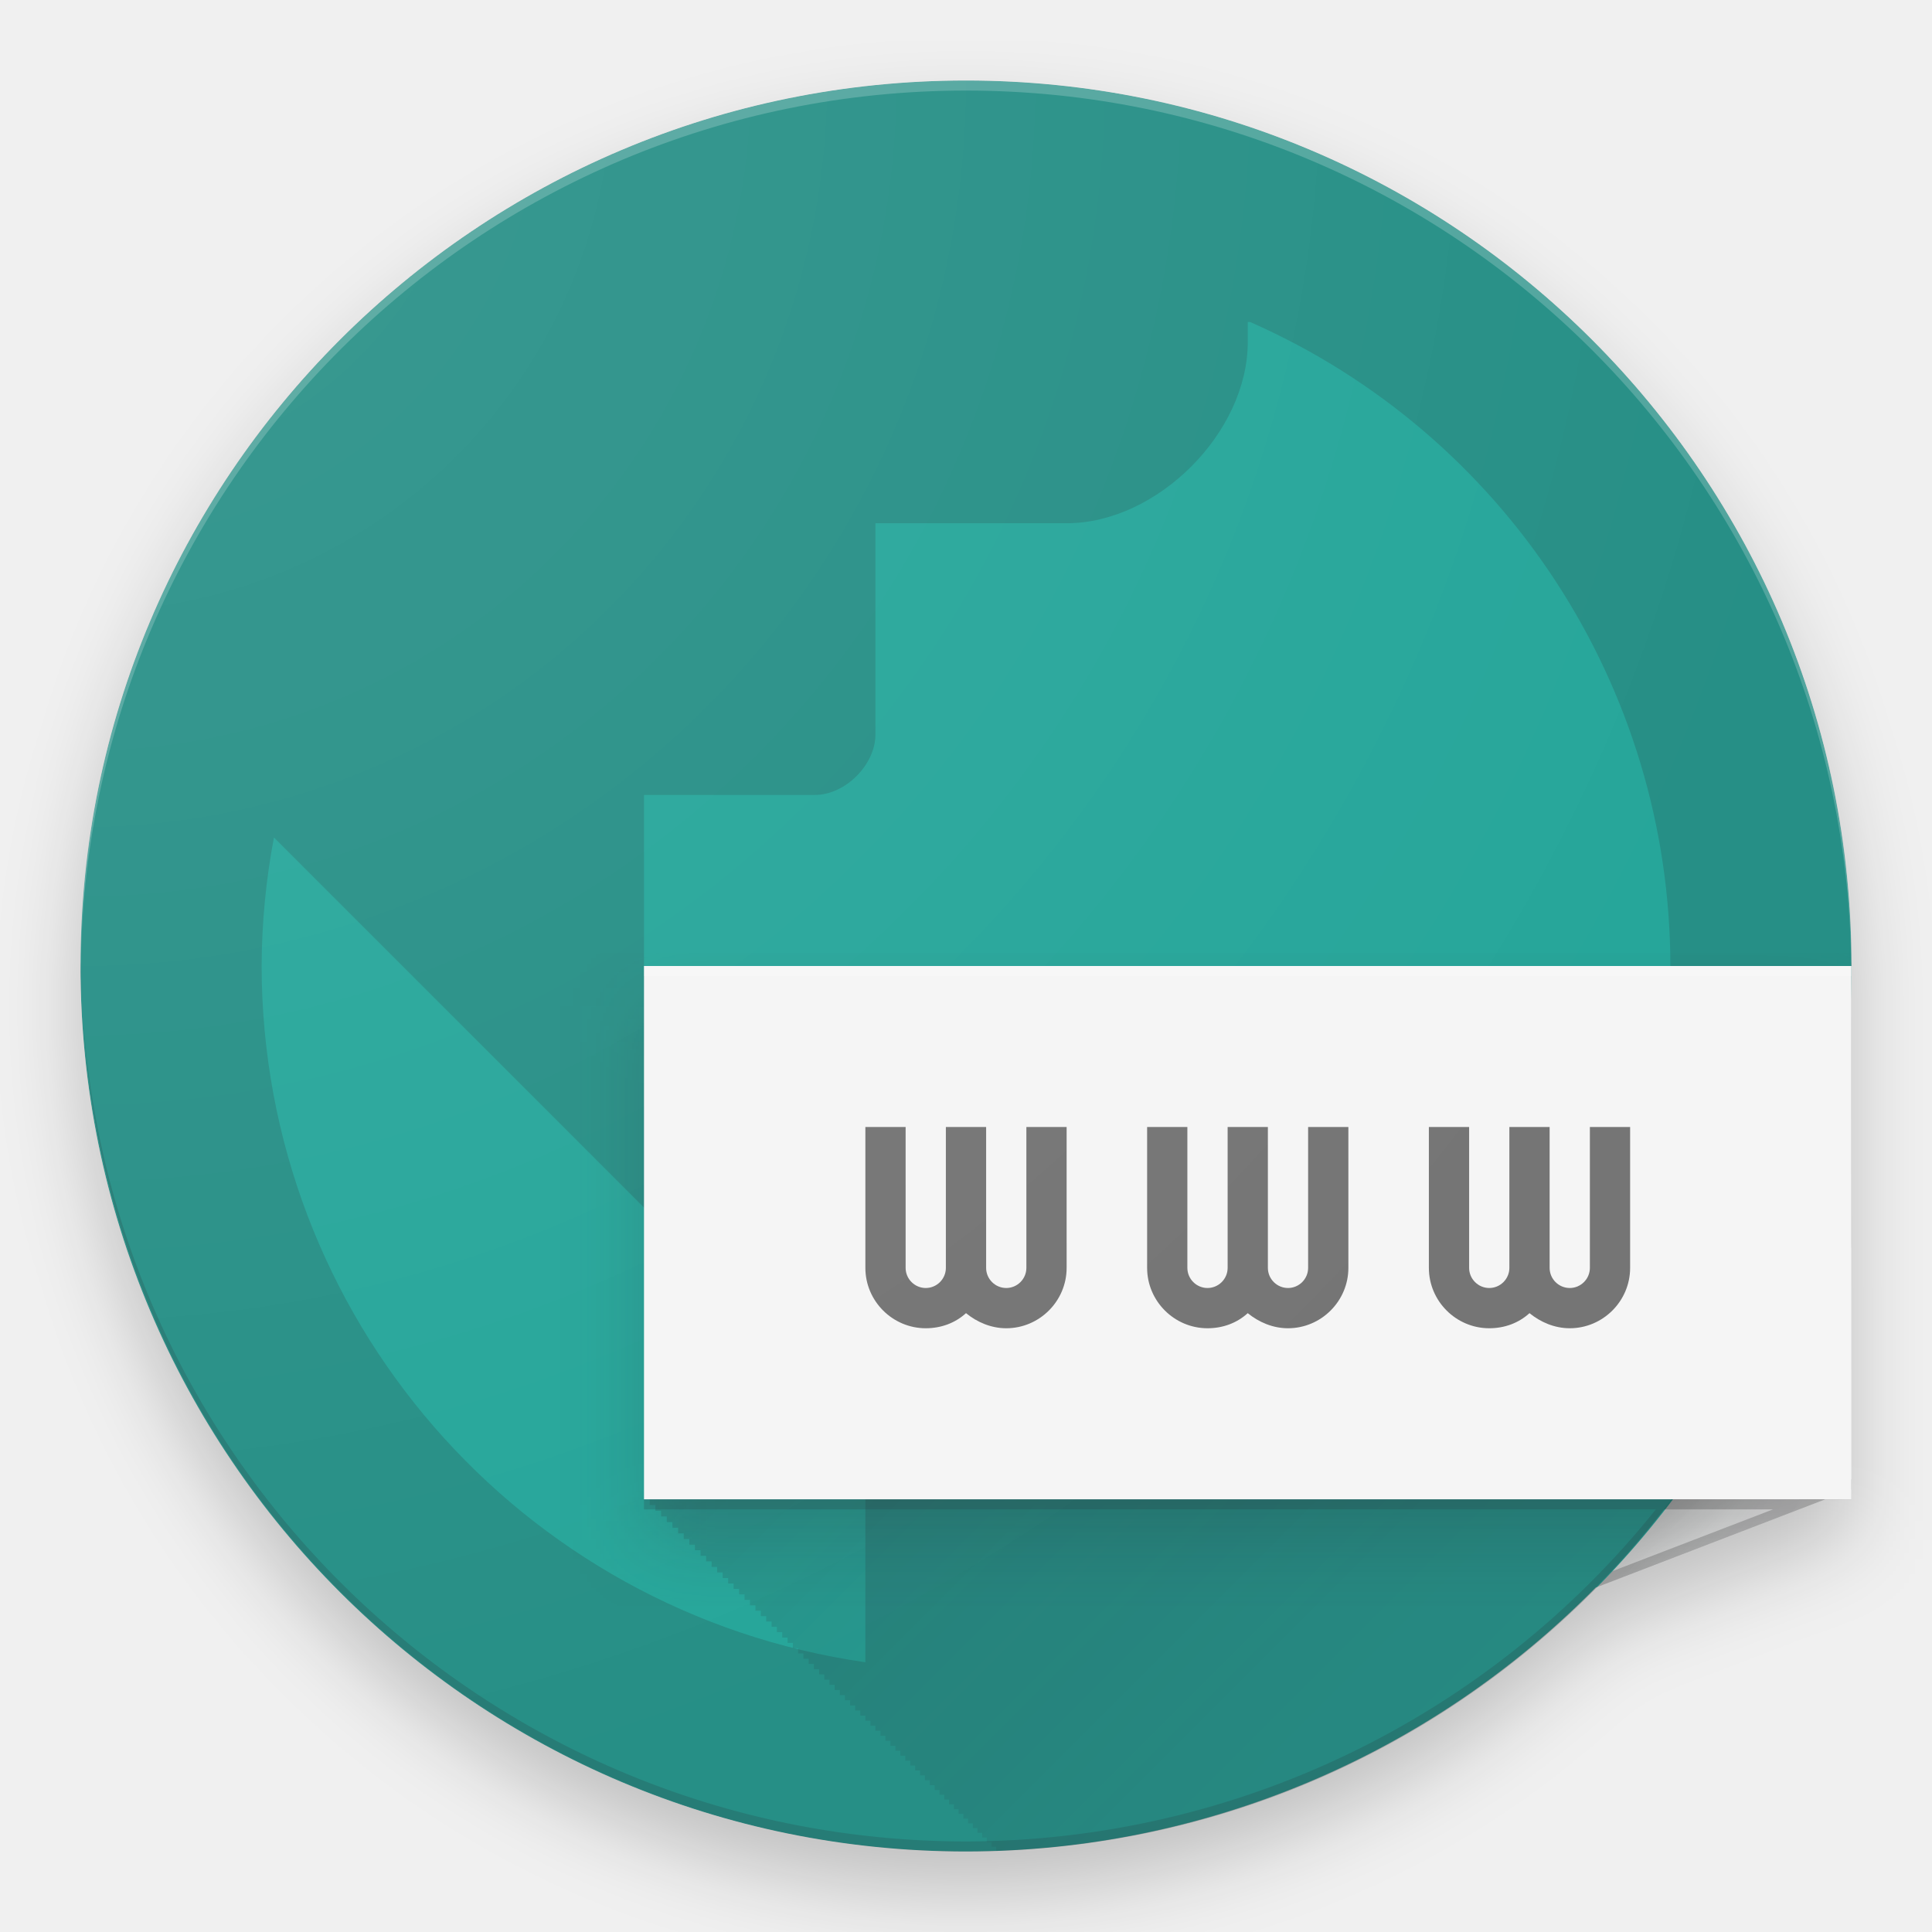
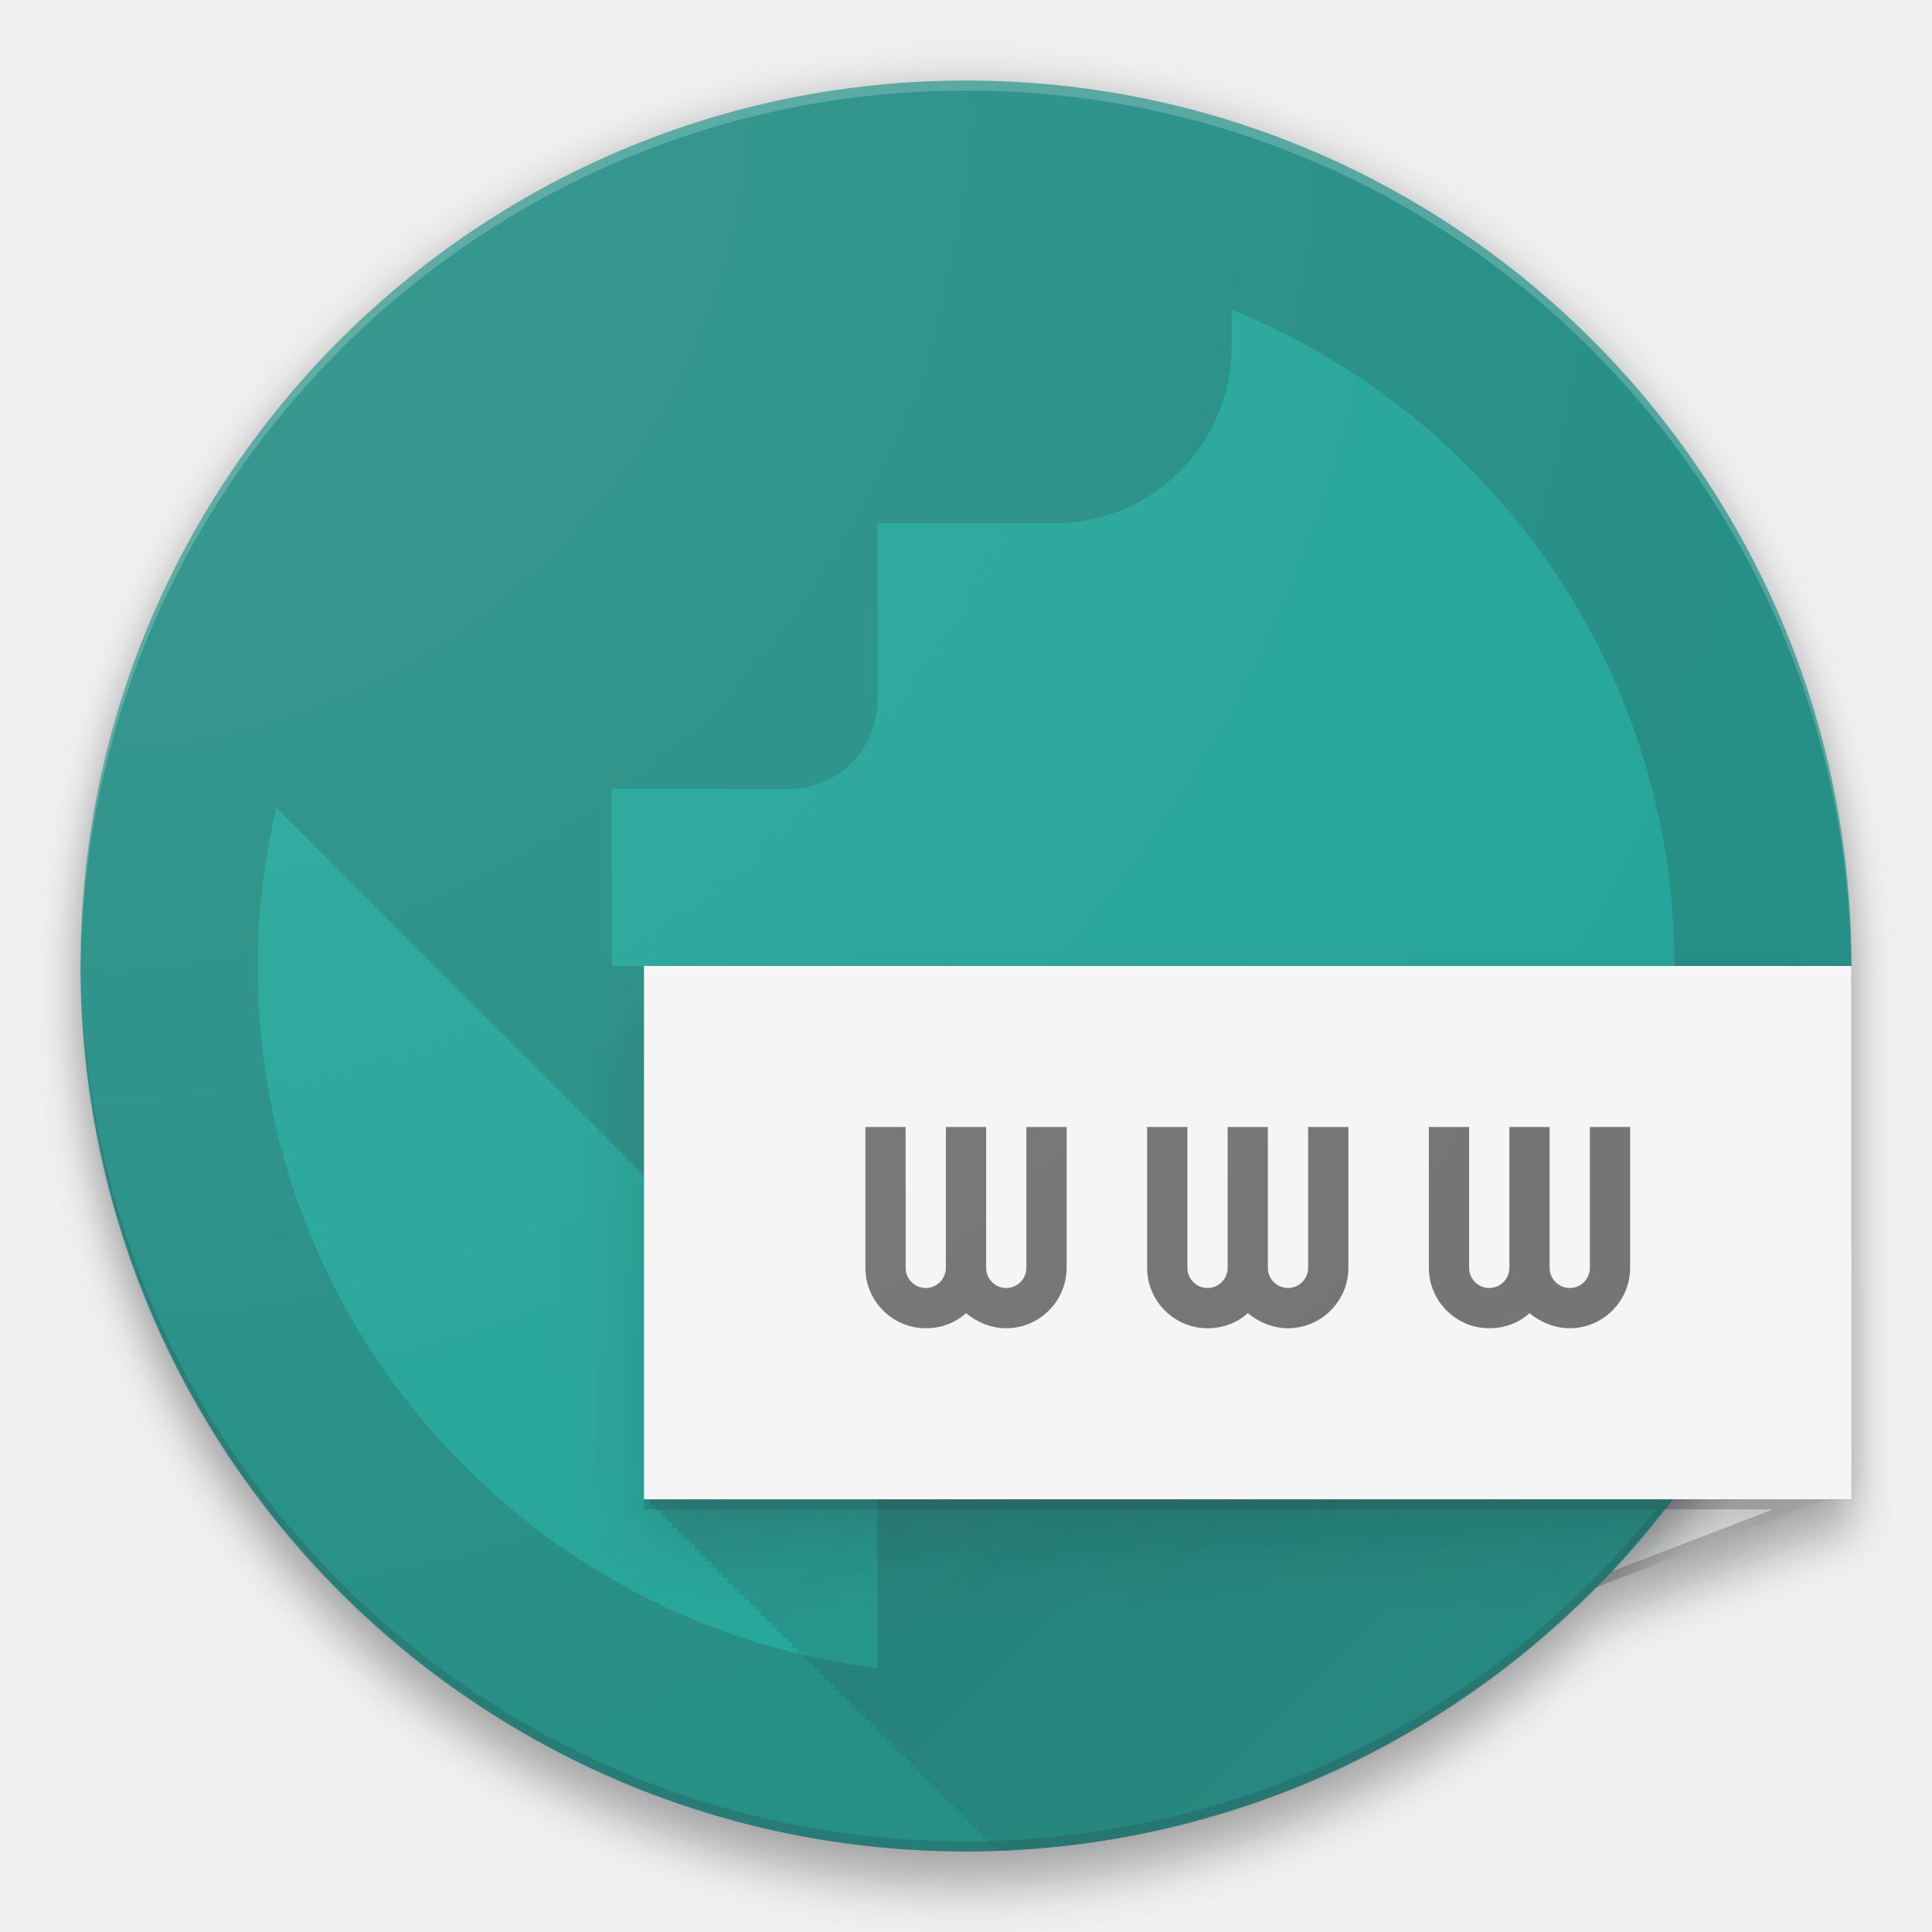
<svg xmlns="http://www.w3.org/2000/svg" xmlns:xlink="http://www.w3.org/1999/xlink" width="192" height="192" viewBox="0 0 192 192" id="svg2" version="1.1">
  <defs id="defs4">
    <linearGradient id="linearGradient6114">
      <stop style="stop-color:#263238;stop-opacity:1;" offset="0" id="stop6116" />
      <stop style="stop-color:#263238;stop-opacity:0;" offset="1" id="stop6118" />
    </linearGradient>
    <linearGradient id="linearGradient5238">
      <stop id="stop5240" offset="0" style="stop-color:#ffffff;stop-opacity:1;" />
      <stop id="stop5242" offset="1" style="stop-color:#ffffff;stop-opacity:0;" />
    </linearGradient>
    <linearGradient id="linearGradient5118">
      <stop id="stop5120" offset="0" style="stop-color:#f5f5f5;stop-opacity:1;" />
      <stop id="stop5122" offset="1" style="stop-color:#f5f5f5;stop-opacity:0;" />
    </linearGradient>
    <clipPath id="clipPath10430" clipPathUnits="userSpaceOnUse">
      <path id="path10432" d="m 1241.028,39.341 224.537,0 0,178.031 -224.537,0 0,-178.031 z" />
    </clipPath>
    <clipPath id="clipPath10438" clipPathUnits="userSpaceOnUse">
      <path id="path10440" d="m 1260.156,213.348 0,-170.227 191.334,0 0,170.227" />
    </clipPath>
    <filter id="filter5248" style="color-interpolation-filters:sRGB;">
      <feFlood id="feFlood5250" result="flood" flood-color="rgb(0,0,0)" flood-opacity="0.2" />
      <feComposite id="feComposite5252" result="composite1" operator="in" in2="SourceGraphic" in="flood" />
-       <feGaussianBlur id="feGaussianBlur5254" result="blur" stdDeviation="4" in="composite1" />
+       <feGaussianBlur id="feGaussianBlur5254" result="blur" stdDeviation="2" in="composite1" />
      <feOffset id="feOffset5256" result="offset" dy="4" dx="4.57967e-015" />
-       <feComposite id="feComposite5258" result="composite2" operator="over" in2="offset" in="SourceGraphic" />
+       <feComposite id="feComposite5258" result="fbSourceGraphic" operator="over" in2="offset" in="SourceGraphic" />
+       <feColorMatrix result="fbSourceGraphicAlpha" in="fbSourceGraphic" values="0 0 0 -1 0 0 0 0 -1 0 0 0 0 -1 0 0 0 0 1 0" id="feColorMatrix4320" />
+       <feFlood id="feFlood4322" flood-opacity="0.2" flood-color="rgb(0,0,0)" result="flood" in="fbSourceGraphic" />
+       <feComposite id="feComposite4324" in2="fbSourceGraphic" in="flood" operator="in" result="composite1" />
+       <feGaussianBlur id="feGaussianBlur4326" in="composite1" stdDeviation="2" result="blur" />
+       <feOffset id="feOffset4328" dx="0" dy="0" result="offset" />
+       <feComposite id="feComposite4330" in2="offset" in="fbSourceGraphic" operator="over" result="composite2" />
    </filter>
    <clipPath id="clipPath4285" clipPathUnits="userSpaceOnUse">
      <rect ry="4.625" y="74.024" x="10.988" height="88.771" width="88.193" id="rect4287" style="opacity:1;fill:#f5f5f5;fill-opacity:1;fill-rule:nonzero;stroke:none;stroke-width:2.949;stroke-linecap:butt;stroke-linejoin:miter;stroke-miterlimit:4;stroke-dasharray:none;stroke-dashoffset:0;stroke-opacity:1" />
    </clipPath>
    <defs id="defs4497">
      <rect id="SVGID_1_" x="20" y="20" width="372" height="200" />
    </defs>
    <clipPath id="SVGID_2_">
      <use height="100%" width="100%" y="0" x="0" style="overflow:visible" xlink:href="#SVGID_1_" overflow="visible" id="use4501" />
    </clipPath>
    <clipPath id="clipPath5043" clipPathUnits="userSpaceOnUse">
      <rect ry="4.625" y="82" x="140" height="190" width="190" id="rect5045" style="opacity:1;fill:#212121;fill-opacity:1;fill-rule:nonzero;stroke:none;stroke-width:2.949;stroke-linecap:butt;stroke-linejoin:miter;stroke-miterlimit:4;stroke-dasharray:none;stroke-dashoffset:0;stroke-opacity:1" />
    </clipPath>
    <filter x="-0.2" width="1.3" height="1.3" id="filter5131" style="color-interpolation-filters:sRGB;">
      <feFlood id="feFlood5133" result="flood" flood-color="rgb(38,50,56)" flood-opacity="0.2" />
      <feComposite id="feComposite5135" result="composite1" operator="in" in2="SourceGraphic" in="flood" />
      <feGaussianBlur id="feGaussianBlur5137" result="blur" stdDeviation="4" in="composite1" />
      <feOffset id="feOffset5139" result="offset" dy="4" dx="0" />
      <feComposite id="feComposite5141" result="composite2" operator="over" in2="offset" in="SourceGraphic" />
    </filter>
    <clipPath id="clipPath5148" clipPathUnits="userSpaceOnUse">
      <path style="display:inline;opacity:0.1;fill:url(#radialGradient5152);fill-opacity:1;fill-rule:evenodd;stroke:none;stroke-width:1px;stroke-linecap:butt;stroke-linejoin:miter;stroke-opacity:1" d="M 96,8 A 88,88 0 0 0 8,96 88,88 0 0 0 96,184 88,88 0 0 0 158.562,157.783 L 181.4,149 184,149 l 0,-1 0,-24 0,-28 A 88,88 0 0 0 96,8 Z" id="path5150" />
    </clipPath>
    <radialGradient r="88" fy="8" fx="8" cy="8" cx="8" gradientTransform="matrix(0,2,-2,0,24,-8)" gradientUnits="userSpaceOnUse" id="radialGradient5152" xlink:href="#linearGradient5118" />
    <clipPath id="clipPath5159" clipPathUnits="userSpaceOnUse">
      <path style="display:inline;opacity:0.1;fill:url(#radialGradient5163);fill-opacity:1;fill-rule:evenodd;stroke:none;stroke-width:1px;stroke-linecap:butt;stroke-linejoin:miter;stroke-opacity:1" d="M 96,8 A 88,88 0 0 0 8,96 88,88 0 0 0 96,184 88,88 0 0 0 158.562,157.783 L 181.4,149 184,149 l 0,-1 0,-24 0,-28 A 88,88 0 0 0 96,8 Z" id="path5161" />
    </clipPath>
    <radialGradient r="88" fy="8" fx="8" cy="8" cx="8" gradientTransform="matrix(0,2,-2,0,24,-8)" gradientUnits="userSpaceOnUse" id="radialGradient5163" xlink:href="#linearGradient5118" />
    <radialGradient gradientTransform="matrix(0,2,-2,0,24,-8)" gradientUnits="userSpaceOnUse" r="88" fy="8" fx="8" cy="8" cx="8" id="radialGradient5244" xlink:href="#linearGradient5238" />
    <clipPath id="clipPath5293" clipPathUnits="userSpaceOnUse">
      <path id="path5295" d="M 96,8 A 88,88 0 0 0 8,96 88,88 0 0 0 96,184 88,88 0 0 0 166.113,149 L 184,149 184,96 A 88,88 0 0 0 96,8 Z" clip-path="none" style="display:inline;opacity:1;fill:#2196f3;fill-opacity:1;fill-rule:nonzero;stroke:none;stroke-width:2.949;stroke-linecap:butt;stroke-linejoin:miter;stroke-miterlimit:4;stroke-dasharray:none;stroke-dashoffset:0;stroke-opacity:1" />
    </clipPath>
    <filter height="1.36" y="-0.18" width="1.159" x="-0.08" id="filter5317" style="color-interpolation-filters:sRGB">
      <feGaussianBlur id="feGaussianBlur5319" stdDeviation="3.979" />
    </filter>
    <clipPath id="clipPath5326" clipPathUnits="userSpaceOnUse">
      <path style="display:inline;opacity:0.1;fill:url(#radialGradient5330);fill-opacity:1;fill-rule:evenodd;stroke:none;stroke-width:1px;stroke-linecap:butt;stroke-linejoin:miter;stroke-opacity:1" d="m 96,8 c -2.082,0 -4.147,0.076 -6.193,0.219 a 88,88 0 0 0 -0.045,0.004 C 71.52,9.5 54.812,16.337 41.32,27.051 a 88,88 0 0 0 -0.049,0.039 c -0.637,0.506 -1.265,1.023 -1.887,1.547 a 88,88 0 0 0 -0.15,0.125 c -1.533,1.295 -3.02,2.641 -4.461,4.037 a 88,88 0 0 0 -0.172,0.168 c -0.552,0.538 -1.097,1.083 -1.635,1.635 a 88,88 0 0 0 -0.168,0.172 c -1.396,1.44 -2.742,2.928 -4.037,4.461 a 88,88 0 0 0 -0.125,0.15 c -0.523,0.622 -1.041,1.25 -1.547,1.887 a 88,88 0 0 0 -0.039,0.049 C 16.337,54.812 9.5,71.52 8.223,89.762 a 88,88 0 0 0 -0.004,0.045 C 8.076,91.853 8,93.918 8,96 c 0,2.082 0.076,4.147 0.219,6.193 a 88,88 0 0 0 0.004,0.045 c 1.278,18.242 8.114,34.949 18.828,48.441 a 88,88 0 0 0 0.039,0.049 c 1.797,2.259 3.702,4.427 5.709,6.498 a 88,88 0 0 0 0.168,0.172 c 1.993,2.046 4.085,3.995 6.268,5.84 a 88,88 0 0 0 0.15,0.125 c 15.128,12.727 34.6,20.451 55.875,20.627 A 88,88 0 0 0 96,184 c 2.093,0 4.168,-0.077 6.225,-0.221 a 88,88 0 0 0 0.014,-0.002 c 18.242,-1.278 34.949,-8.114 48.441,-18.828 a 88,88 0 0 0 0.049,-0.039 c 2.259,-1.797 4.427,-3.702 6.498,-5.709 a 88,88 0 0 0 0.172,-0.168 c 0.443,-0.431 0.881,-0.868 1.314,-1.309 L 178.801,150 l 2.6,-1 2.6,0 0,-1 0,-24 0,-27 0,-1 c 0,-2.093 -0.077,-4.168 -0.221,-6.225 a 88,88 0 0 0 -0.002,-0.014 c -1.278,-18.242 -8.114,-34.949 -18.828,-48.441 a 88,88 0 0 0 -0.039,-0.049 c -0.506,-0.637 -1.023,-1.265 -1.547,-1.887 a 88,88 0 0 0 -0.125,-0.15 c -1.295,-1.533 -2.641,-3.02 -4.037,-4.461 a 88,88 0 0 0 -0.168,-0.172 c -0.538,-0.552 -1.083,-1.097 -1.635,-1.635 a 88,88 0 0 0 -0.172,-0.168 c -1.44,-1.396 -2.928,-2.742 -4.461,-4.037 a 88,88 0 0 0 -0.15,-0.125 c -0.622,-0.523 -1.25,-1.041 -1.887,-1.547 a 88,88 0 0 0 -0.049,-0.039 C 137.188,16.337 120.48,9.5 102.238,8.223 c -0.005,-3.202e-4 -0.009,-0.002 -0.014,-0.002 a 88,88 0 0 0 -0.031,-0.002 C 100.147,8.076 98.082,8 96,8 Z" id="path5328" />
    </clipPath>
    <radialGradient r="88" fy="8" fx="8" cy="8" cx="8" gradientTransform="matrix(0,2,-2,0,24,-8)" gradientUnits="userSpaceOnUse" id="radialGradient5330" xlink:href="#linearGradient5238" />
    <linearGradient xlink:href="#linearGradient6114" id="linearGradient6120" x1="96" y1="96" x2="184" y2="184" gradientUnits="userSpaceOnUse" />
  </defs>
  <g id="layer2">
    <symbol transform="translate(-106.8193,-3.759034)" id="material_x5F_product_x5F_icon_x5F_grid" viewBox="0 -192 192 192">
      <g id="g4298">
        <g id="g4300">
          <g id="g4302">
            <line style="fill:none;stroke:#000000;stroke-width:0.25;stroke-miterlimit:10" stroke-miterlimit="10" x1="4" y1="-192" x2="4" y2="0" id="line4304" />
            <line style="fill:none;stroke:#000000;stroke-width:0.25;stroke-miterlimit:10" stroke-miterlimit="10" x1="8" y1="-192" x2="8" y2="0" id="line4306" />
            <line style="fill:none;stroke:#000000;stroke-width:0.25;stroke-miterlimit:10" stroke-miterlimit="10" x1="12" y1="-192" x2="12" y2="0" id="line4308" />
            <line style="fill:none;stroke:#000000;stroke-width:0.25;stroke-miterlimit:10" stroke-miterlimit="10" x1="16" y1="-192" x2="16" y2="0" id="line4310" />
            <line style="fill:none;stroke:#000000;stroke-width:0.25;stroke-miterlimit:10" stroke-miterlimit="10" x1="20" y1="-192" x2="20" y2="0" id="line4312" />
            <line style="fill:none;stroke:#000000;stroke-width:0.25;stroke-miterlimit:10" stroke-miterlimit="10" x1="24" y1="-192" x2="24" y2="0" id="line4314" />
            <line style="fill:none;stroke:#000000;stroke-width:0.25;stroke-miterlimit:10" stroke-miterlimit="10" x1="28" y1="-192" x2="28" y2="0" id="line4316" />
            <line style="fill:none;stroke:#000000;stroke-width:0.25;stroke-miterlimit:10" stroke-miterlimit="10" x1="32" y1="-192" x2="32" y2="0" id="line4318" />
            <line style="fill:none;stroke:#000000;stroke-width:0.25;stroke-miterlimit:10" stroke-miterlimit="10" x1="36" y1="-192" x2="36" y2="0" id="line4320" />
            <line style="fill:none;stroke:#000000;stroke-width:0.25;stroke-miterlimit:10" stroke-miterlimit="10" x1="40" y1="-192" x2="40" y2="0" id="line4322" />
            <line style="fill:none;stroke:#000000;stroke-width:0.25;stroke-miterlimit:10" stroke-miterlimit="10" x1="44" y1="-192" x2="44" y2="0" id="line4324" />
            <line style="fill:none;stroke:#000000;stroke-width:0.25;stroke-miterlimit:10" stroke-miterlimit="10" x1="48" y1="-192" x2="48" y2="0" id="line4326" />
            <line style="fill:none;stroke:#000000;stroke-width:0.25;stroke-miterlimit:10" stroke-miterlimit="10" x1="52" y1="-192" x2="52" y2="0" id="line4328" />
            <line style="fill:none;stroke:#000000;stroke-width:0.25;stroke-miterlimit:10" stroke-miterlimit="10" x1="56" y1="-192" x2="56" y2="0" id="line4330" />
            <line style="fill:none;stroke:#000000;stroke-width:0.25;stroke-miterlimit:10" stroke-miterlimit="10" x1="60" y1="-192" x2="60" y2="0" id="line4332" />
            <line style="fill:none;stroke:#000000;stroke-width:0.25;stroke-miterlimit:10" stroke-miterlimit="10" x1="64" y1="-192" x2="64" y2="0" id="line4334" />
            <line style="fill:none;stroke:#000000;stroke-width:0.25;stroke-miterlimit:10" stroke-miterlimit="10" x1="68" y1="-192" x2="68" y2="0" id="line4336" />
            <line style="fill:none;stroke:#000000;stroke-width:0.25;stroke-miterlimit:10" stroke-miterlimit="10" x1="72" y1="-192" x2="72" y2="0" id="line4338" />
            <line style="fill:none;stroke:#000000;stroke-width:0.25;stroke-miterlimit:10" stroke-miterlimit="10" x1="76" y1="-192" x2="76" y2="0" id="line4340" />
            <line style="fill:none;stroke:#000000;stroke-width:0.25;stroke-miterlimit:10" stroke-miterlimit="10" x1="80" y1="-192" x2="80" y2="0" id="line4342" />
            <line style="fill:none;stroke:#000000;stroke-width:0.25;stroke-miterlimit:10" stroke-miterlimit="10" x1="84" y1="-192" x2="84" y2="0" id="line4344" />
            <line style="fill:none;stroke:#000000;stroke-width:0.25;stroke-miterlimit:10" stroke-miterlimit="10" x1="88" y1="-192" x2="88" y2="0" id="line4346" />
            <line style="fill:none;stroke:#000000;stroke-width:0.25;stroke-miterlimit:10" stroke-miterlimit="10" x1="92" y1="-192" x2="92" y2="0" id="line4348" />
            <line style="fill:none;stroke:#000000;stroke-width:0.25;stroke-miterlimit:10" stroke-miterlimit="10" x1="96" y1="-192" x2="96" y2="0" id="line4350" />
            <line style="fill:none;stroke:#000000;stroke-width:0.25;stroke-miterlimit:10" stroke-miterlimit="10" x1="100" y1="-192" x2="100" y2="0" id="line4352" />
            <line style="fill:none;stroke:#000000;stroke-width:0.25;stroke-miterlimit:10" stroke-miterlimit="10" x1="104" y1="-192" x2="104" y2="0" id="line4354" />
            <line style="fill:none;stroke:#000000;stroke-width:0.25;stroke-miterlimit:10" stroke-miterlimit="10" x1="108" y1="-192" x2="108" y2="0" id="line4356" />
            <line style="fill:none;stroke:#000000;stroke-width:0.25;stroke-miterlimit:10" stroke-miterlimit="10" x1="112" y1="-192" x2="112" y2="0" id="line4358" />
            <line style="fill:none;stroke:#000000;stroke-width:0.25;stroke-miterlimit:10" stroke-miterlimit="10" x1="116" y1="-192" x2="116" y2="0" id="line4360" />
            <line style="fill:none;stroke:#000000;stroke-width:0.25;stroke-miterlimit:10" stroke-miterlimit="10" x1="120" y1="-192" x2="120" y2="0" id="line4362" />
            <line style="fill:none;stroke:#000000;stroke-width:0.25;stroke-miterlimit:10" stroke-miterlimit="10" x1="124" y1="-192" x2="124" y2="0" id="line4364" />
            <line style="fill:none;stroke:#000000;stroke-width:0.25;stroke-miterlimit:10" stroke-miterlimit="10" x1="128" y1="-192" x2="128" y2="0" id="line4366" />
            <line style="fill:none;stroke:#000000;stroke-width:0.25;stroke-miterlimit:10" stroke-miterlimit="10" x1="132" y1="-192" x2="132" y2="0" id="line4368" />
            <line style="fill:none;stroke:#000000;stroke-width:0.25;stroke-miterlimit:10" stroke-miterlimit="10" x1="136" y1="-192" x2="136" y2="0" id="line4370" />
            <line style="fill:none;stroke:#000000;stroke-width:0.25;stroke-miterlimit:10" stroke-miterlimit="10" x1="140" y1="-192" x2="140" y2="0" id="line4372" />
            <line style="fill:none;stroke:#000000;stroke-width:0.25;stroke-miterlimit:10" stroke-miterlimit="10" x1="144" y1="-192" x2="144" y2="0" id="line4374" />
            <line style="fill:none;stroke:#000000;stroke-width:0.25;stroke-miterlimit:10" stroke-miterlimit="10" x1="148" y1="-192" x2="148" y2="0" id="line4376" />
            <line style="fill:none;stroke:#000000;stroke-width:0.25;stroke-miterlimit:10" stroke-miterlimit="10" x1="152" y1="-192" x2="152" y2="0" id="line4378" />
            <line style="fill:none;stroke:#000000;stroke-width:0.25;stroke-miterlimit:10" stroke-miterlimit="10" x1="156" y1="-192" x2="156" y2="0" id="line4380" />
            <line style="fill:none;stroke:#000000;stroke-width:0.25;stroke-miterlimit:10" stroke-miterlimit="10" x1="160" y1="-192" x2="160" y2="0" id="line4382" />
            <line style="fill:none;stroke:#000000;stroke-width:0.25;stroke-miterlimit:10" stroke-miterlimit="10" x1="164" y1="-192" x2="164" y2="0" id="line4384" />
            <line style="fill:none;stroke:#000000;stroke-width:0.25;stroke-miterlimit:10" stroke-miterlimit="10" x1="168" y1="-192" x2="168" y2="0" id="line4386" />
            <line style="fill:none;stroke:#000000;stroke-width:0.25;stroke-miterlimit:10" stroke-miterlimit="10" x1="172" y1="-192" x2="172" y2="0" id="line4388" />
            <line style="fill:none;stroke:#000000;stroke-width:0.25;stroke-miterlimit:10" stroke-miterlimit="10" x1="176" y1="-192" x2="176" y2="0" id="line4390" />
            <line style="fill:none;stroke:#000000;stroke-width:0.25;stroke-miterlimit:10" stroke-miterlimit="10" x1="180" y1="-192" x2="180" y2="0" id="line4392" />
            <line style="fill:none;stroke:#000000;stroke-width:0.25;stroke-miterlimit:10" stroke-miterlimit="10" x1="184" y1="-192" x2="184" y2="0" id="line4394" />
            <line style="fill:none;stroke:#000000;stroke-width:0.25;stroke-miterlimit:10" stroke-miterlimit="10" x1="188" y1="-192" x2="188" y2="0" id="line4396" />
          </g>
          <g id="g4398">
            <line style="fill:none;stroke:#000000;stroke-width:0.25;stroke-miterlimit:10" stroke-miterlimit="10" x1="0" y1="-4" x2="192" y2="-4" id="line4400" />
            <line style="fill:none;stroke:#000000;stroke-width:0.25;stroke-miterlimit:10" stroke-miterlimit="10" x1="0" y1="-8" x2="192" y2="-8" id="line4402" />
            <line style="fill:none;stroke:#000000;stroke-width:0.25;stroke-miterlimit:10" stroke-miterlimit="10" x1="0" y1="-12" x2="192" y2="-12" id="line4404" />
            <line style="fill:none;stroke:#000000;stroke-width:0.25;stroke-miterlimit:10" stroke-miterlimit="10" x1="0" y1="-16" x2="192" y2="-16" id="line4406" />
            <line style="fill:none;stroke:#000000;stroke-width:0.25;stroke-miterlimit:10" stroke-miterlimit="10" x1="0" y1="-20" x2="192" y2="-20" id="line4408" />
            <line style="fill:none;stroke:#000000;stroke-width:0.25;stroke-miterlimit:10" stroke-miterlimit="10" x1="0" y1="-24" x2="192" y2="-24" id="line4410" />
            <line style="fill:none;stroke:#000000;stroke-width:0.25;stroke-miterlimit:10" stroke-miterlimit="10" x1="0" y1="-28" x2="192" y2="-28" id="line4412" />
            <line style="fill:none;stroke:#000000;stroke-width:0.25;stroke-miterlimit:10" stroke-miterlimit="10" x1="0" y1="-32" x2="192" y2="-32" id="line4414" />
            <line style="fill:none;stroke:#000000;stroke-width:0.25;stroke-miterlimit:10" stroke-miterlimit="10" x1="0" y1="-36" x2="192" y2="-36" id="line4416" />
            <line style="fill:none;stroke:#000000;stroke-width:0.25;stroke-miterlimit:10" stroke-miterlimit="10" x1="0" y1="-40" x2="192" y2="-40" id="line4418" />
            <line style="fill:none;stroke:#000000;stroke-width:0.25;stroke-miterlimit:10" stroke-miterlimit="10" x1="0" y1="-44" x2="192" y2="-44" id="line4420" />
            <line style="fill:none;stroke:#000000;stroke-width:0.25;stroke-miterlimit:10" stroke-miterlimit="10" x1="0" y1="-48" x2="192" y2="-48" id="line4422" />
            <line style="fill:none;stroke:#000000;stroke-width:0.25;stroke-miterlimit:10" stroke-miterlimit="10" x1="0" y1="-52" x2="192" y2="-52" id="line4424" />
            <line style="fill:none;stroke:#000000;stroke-width:0.25;stroke-miterlimit:10" stroke-miterlimit="10" x1="0" y1="-56" x2="192" y2="-56" id="line4426" />
            <line style="fill:none;stroke:#000000;stroke-width:0.25;stroke-miterlimit:10" stroke-miterlimit="10" x1="0" y1="-60" x2="192" y2="-60" id="line4428" />
            <line style="fill:none;stroke:#000000;stroke-width:0.25;stroke-miterlimit:10" stroke-miterlimit="10" x1="0" y1="-64" x2="192" y2="-64" id="line4430" />
            <line style="fill:none;stroke:#000000;stroke-width:0.25;stroke-miterlimit:10" stroke-miterlimit="10" x1="0" y1="-68" x2="192" y2="-68" id="line4432" />
            <line style="fill:none;stroke:#000000;stroke-width:0.25;stroke-miterlimit:10" stroke-miterlimit="10" x1="0" y1="-72" x2="192" y2="-72" id="line4434" />
            <line style="fill:none;stroke:#000000;stroke-width:0.25;stroke-miterlimit:10" stroke-miterlimit="10" x1="0" y1="-76" x2="192" y2="-76" id="line4436" />
            <line style="fill:none;stroke:#000000;stroke-width:0.25;stroke-miterlimit:10" stroke-miterlimit="10" x1="0" y1="-80" x2="192" y2="-80" id="line4438" />
            <line style="fill:none;stroke:#000000;stroke-width:0.25;stroke-miterlimit:10" stroke-miterlimit="10" x1="0" y1="-84" x2="192" y2="-84" id="line4440" />
            <line style="fill:none;stroke:#000000;stroke-width:0.25;stroke-miterlimit:10" stroke-miterlimit="10" x1="0" y1="-88" x2="192" y2="-88" id="line4442" />
            <line style="fill:none;stroke:#000000;stroke-width:0.25;stroke-miterlimit:10" stroke-miterlimit="10" x1="0" y1="-92" x2="192" y2="-92" id="line4444" />
            <line style="fill:none;stroke:#000000;stroke-width:0.25;stroke-miterlimit:10" stroke-miterlimit="10" x1="0" y1="-96" x2="192" y2="-96" id="line4446" />
            <line style="fill:none;stroke:#000000;stroke-width:0.25;stroke-miterlimit:10" stroke-miterlimit="10" x1="0" y1="-100" x2="192" y2="-100" id="line4448" />
            <line style="fill:none;stroke:#000000;stroke-width:0.25;stroke-miterlimit:10" stroke-miterlimit="10" x1="0" y1="-104" x2="192" y2="-104" id="line4450" />
            <line style="fill:none;stroke:#000000;stroke-width:0.25;stroke-miterlimit:10" stroke-miterlimit="10" x1="0" y1="-108" x2="192" y2="-108" id="line4452" />
            <line style="fill:none;stroke:#000000;stroke-width:0.25;stroke-miterlimit:10" stroke-miterlimit="10" x1="0" y1="-112" x2="192" y2="-112" id="line4454" />
            <line style="fill:none;stroke:#000000;stroke-width:0.25;stroke-miterlimit:10" stroke-miterlimit="10" x1="0" y1="-116" x2="192" y2="-116" id="line4456" />
            <line style="fill:none;stroke:#000000;stroke-width:0.25;stroke-miterlimit:10" stroke-miterlimit="10" x1="0" y1="-120" x2="192" y2="-120" id="line4458" />
            <line style="fill:none;stroke:#000000;stroke-width:0.25;stroke-miterlimit:10" stroke-miterlimit="10" x1="0" y1="-124" x2="192" y2="-124" id="line4460" />
            <line style="fill:none;stroke:#000000;stroke-width:0.25;stroke-miterlimit:10" stroke-miterlimit="10" x1="0" y1="-128" x2="192" y2="-128" id="line4462" />
            <line style="fill:none;stroke:#000000;stroke-width:0.25;stroke-miterlimit:10" stroke-miterlimit="10" x1="0" y1="-132" x2="192" y2="-132" id="line4464" />
            <line style="fill:none;stroke:#000000;stroke-width:0.25;stroke-miterlimit:10" stroke-miterlimit="10" x1="0" y1="-136" x2="192" y2="-136" id="line4466" />
            <line style="fill:none;stroke:#000000;stroke-width:0.25;stroke-miterlimit:10" stroke-miterlimit="10" x1="0" y1="-140" x2="192" y2="-140" id="line4468" />
            <line style="fill:none;stroke:#000000;stroke-width:0.25;stroke-miterlimit:10" stroke-miterlimit="10" x1="0" y1="-144" x2="192" y2="-144" id="line4470" />
            <line style="fill:none;stroke:#000000;stroke-width:0.25;stroke-miterlimit:10" stroke-miterlimit="10" x1="0" y1="-148" x2="192" y2="-148" id="line4472" />
            <line style="fill:none;stroke:#000000;stroke-width:0.25;stroke-miterlimit:10" stroke-miterlimit="10" x1="0" y1="-152" x2="192" y2="-152" id="line4474" />
            <line style="fill:none;stroke:#000000;stroke-width:0.25;stroke-miterlimit:10" stroke-miterlimit="10" x1="0" y1="-156" x2="192" y2="-156" id="line4476" />
            <line style="fill:none;stroke:#000000;stroke-width:0.25;stroke-miterlimit:10" stroke-miterlimit="10" x1="0" y1="-160" x2="192" y2="-160" id="line4478" />
            <line style="fill:none;stroke:#000000;stroke-width:0.25;stroke-miterlimit:10" stroke-miterlimit="10" x1="0" y1="-164" x2="192" y2="-164" id="line4480" />
            <line style="fill:none;stroke:#000000;stroke-width:0.25;stroke-miterlimit:10" stroke-miterlimit="10" x1="0" y1="-168" x2="192" y2="-168" id="line4482" />
            <line style="fill:none;stroke:#000000;stroke-width:0.25;stroke-miterlimit:10" stroke-miterlimit="10" x1="0" y1="-172" x2="192" y2="-172" id="line4484" />
            <line style="fill:none;stroke:#000000;stroke-width:0.25;stroke-miterlimit:10" stroke-miterlimit="10" x1="0" y1="-176" x2="192" y2="-176" id="line4486" />
            <line style="fill:none;stroke:#000000;stroke-width:0.25;stroke-miterlimit:10" stroke-miterlimit="10" x1="0" y1="-180" x2="192" y2="-180" id="line4488" />
            <line style="fill:none;stroke:#000000;stroke-width:0.25;stroke-miterlimit:10" stroke-miterlimit="10" x1="0" y1="-184" x2="192" y2="-184" id="line4490" />
            <line style="fill:none;stroke:#000000;stroke-width:0.25;stroke-miterlimit:10" stroke-miterlimit="10" x1="0" y1="-188" x2="192" y2="-188" id="line4492" />
          </g>
        </g>
      </g>
    </symbol>
-     <g id="g6134" style="filter:url(#filter5248)">
+     <g id="g4349" style="filter:url(#filter5248)">
      <path style="fill:#f5f5f5;fill-opacity:1;fill-rule:evenodd;stroke:none;stroke-width:1px;stroke-linecap:butt;stroke-linejoin:miter;stroke-opacity:1" d="m 158,158 26,-10 0,-24 -26,0 z" id="path5047" />
      <path clip-path="url(#clipPath5326)" id="path5297" d="m 64,100 0,53 120,0 0,-53 z" style="opacity:0.2;fill:#000000;fill-opacity:1;fill-rule:evenodd;stroke:none;stroke-width:1px;stroke-linecap:butt;stroke-linejoin:miter;stroke-opacity:1;filter:url(#filter5317)" />
      <path style="opacity:0.2;fill:#000000;fill-opacity:1;fill-rule:evenodd;stroke:none;stroke-width:1px;stroke-linecap:butt;stroke-linejoin:miter;stroke-opacity:1" d="m 184,147 -5.199,2 2.6,0 2.6,-1 0,-1 z m -7.801,3 -18.199,7 0,1 20.801,-8 -2.602,0 z" id="path5085" />
      <circle style="display:inline;opacity:1;fill:#26a69a;fill-opacity:1;fill-rule:nonzero;stroke:none;stroke-width:2.949;stroke-linecap:butt;stroke-linejoin:miter;stroke-miterlimit:4;stroke-dasharray:none;stroke-dashoffset:0;stroke-opacity:1;filter:url(#filter5248)" id="path4184" cx="96" cy="96" r="88" clip-path="url(#clipPath5159)" />
-       <path id="path4518" d="M 64.568 96.568 L 64.568 149.568 L 65.137 149.568 L 65.137 150.137 L 65.701 150.137 L 65.701 150.701 L 66.266 150.701 L 66.266 151.266 L 66.828 151.266 L 66.828 151.828 L 67.389 151.828 L 67.389 152.389 L 67.949 152.389 L 67.949 152.949 L 68.506 152.949 L 68.506 153.506 L 69.062 153.506 L 69.062 154.062 L 69.617 154.062 L 69.617 154.617 L 70.17 154.617 L 70.17 155.17 L 70.721 155.17 L 70.721 155.721 L 71.27 155.721 L 71.27 156.27 L 71.818 156.27 L 71.818 156.818 L 72.365 156.818 L 72.365 157.365 L 72.908 157.365 L 72.908 157.908 L 73.451 157.908 L 73.451 158.451 L 73.994 158.451 L 73.994 158.994 L 74.533 158.994 L 74.533 159.533 L 75.072 159.533 L 75.072 160.072 L 75.607 160.072 L 75.607 160.607 L 76.143 160.607 L 76.143 161.143 L 76.676 161.143 L 76.676 161.676 L 77.207 161.676 L 77.207 162.207 L 77.738 162.207 L 77.738 162.738 L 78.266 162.738 L 78.266 163.266 L 78.793 163.266 L 78.793 163.793 L 79.318 163.793 L 79.318 164.318 L 79.842 164.318 L 79.842 164.842 L 80.363 164.842 L 80.363 165.363 L 80.885 165.363 L 80.885 165.885 L 81.402 165.885 L 81.402 166.402 L 81.92 166.402 L 81.92 166.92 L 82.436 166.92 L 82.436 167.436 L 82.949 167.436 L 82.949 167.949 L 83.461 167.949 L 83.461 168.461 L 83.971 168.461 L 83.971 168.971 L 84.48 168.971 L 84.48 169.48 L 84.988 169.48 L 84.988 169.988 L 85.494 169.988 L 85.494 170.494 L 85.998 170.494 L 85.998 170.998 L 86.5 170.998 L 86.5 171.5 L 87 171.5 L 87 172 L 87.5 172 L 87.5 172.5 L 87.998 172.5 L 87.998 172.998 L 88.494 172.998 L 88.494 173.494 L 88.988 173.494 L 88.988 173.988 L 89.48 173.988 L 89.48 174.48 L 89.971 174.48 L 89.971 174.971 L 90.461 174.971 L 90.461 175.461 L 90.949 175.461 L 90.949 175.949 L 91.436 175.949 L 91.436 176.436 L 91.92 176.436 L 91.92 176.92 L 92.402 176.92 L 92.402 177.402 L 92.883 177.402 L 92.883 177.883 L 93.363 177.883 L 93.363 178.363 L 93.842 178.363 L 93.842 178.842 L 94.318 178.842 L 94.318 179.318 L 94.793 179.318 L 94.793 179.793 L 95.266 179.793 L 95.266 180.266 L 95.738 180.266 L 95.738 180.738 L 96.207 180.738 L 96.207 181.207 L 96.676 181.207 L 96.676 181.676 L 97.143 181.676 L 97.143 182.143 L 97.607 182.143 L 97.607 182.607 L 98.07 182.607 L 98.07 183.07 L 98.533 183.07 L 98.533 183.533 L 98.994 183.533 L 98.994 183.945 C 100.076 183.908 101.153 183.854 102.225 183.779 A 88 88 0 0 0 102.238 183.777 C 120.48 182.5 137.188 175.663 150.68 164.949 A 88 88 0 0 0 150.729 164.91 C 152.988 163.113 155.156 161.208 157.227 159.201 A 88 88 0 0 0 157.398 159.033 C 157.841 158.602 158.279 158.165 158.713 157.725 L 178.801 150 L 181.4 149 L 184 149 L 184 148 L 184 124 L 184 97 L 184 96.568 L 64.568 96.568 z " style="opacity:0.2;fill:url(#linearGradient6120);fill-opacity:1;fill-rule:evenodd;stroke:none;stroke-width:1;stroke-linecap:butt;stroke-linejoin:miter;stroke-opacity:1" />
-       <path style="display:inline;opacity:0.2;fill:#263238;fill-opacity:1;fill-rule:nonzero;stroke:none;stroke-width:2.949;stroke-linecap:butt;stroke-linejoin:miter;stroke-miterlimit:4;stroke-dasharray:none;stroke-dashoffset:0;stroke-opacity:1" d="M 96,8 C 47.399,8 8,47.399 8,96 c 0,48.601 39.399,88 88,88 48.601,0 88,-39.399 88,-88 C 184,47.399 144.601,8 96,8 Z m 28,24 0.242,0 C 149.605,43.184 165.98,68.28 166,96 c -0.032,17.639 -6.723,34.615 -18.732,47.533 C 144.972,136.247 137.496,130 130,130 l -6,0 0,-28 c 0,-3 -3,-6 -6,-6 l -54,0 0,-17 17,0 c 3,0 6,-3 6,-6 l 0,-21 19,0 c 9,0 18,-9 18,-18 z M 27.225,83.225 68,124 l 0,8 c 0,9 9,17 18,17 l 0,16.195 C 51.592,160.229 26.043,130.764 26,96 c 0.016,-4.287 0.426,-8.563 1.225,-12.775 z" id="circle4256" />
+       <path style="fill:#263238;opacity:0.2" d="m 147.92,143.432 c -2.288,-7.04 -8.888,-12.232 -16.72,-12.232 l -8.8,0 0,-26.4 a 8.8,8.8 0 0 0 -8.8,-8.8 l -52.8,0 0,-17.6 17.6,0 a 8.8,8.8 0 0 0 8.8,-8.8 l 0,-17.6 17.6,0 a 17.6,17.6 0 0 0 17.6,-17.6 l 0,-3.608 c 25.784,10.384 44,35.64 44,65.208 0,18.304 -7.04,34.936 -18.48,47.432 M 87.2,165.784 c -34.76,-4.312 -61.6,-33.88 -61.6,-69.784 0,-5.456 0.704,-10.736 1.848,-15.752 L 69.6,122.4 l 0,8.8 a 17.6,17.6 0 0 0 17.6,17.6 M 96,8 A 88,88 0 0 0 8,96 88,88 0 0 0 96,184 88,88 0 0 0 184,96 88,88 0 0 0 96,8 Z" id="path4340" />
+       <path id="path4518" d="m 64.568,96.568 0,53 0.568,0 0,0.568 0.564,0 0,0.564 0.564,0 0,0.564 0.562,0 0,0.562 0.561,0 0,0.561 0.561,0 0,0.561 0.557,0 0,0.557 0.557,0 0,0.557 0.555,0 0,0.555 0.553,0 0,0.553 0.551,0 0,0.551 0.549,0 0,0.549 0.549,0 0,0.549 0.547,0 0,0.547 0.543,0 0,0.543 0.543,0 0,0.543 0.543,0 0,0.543 0.539,0 0,0.539 0.539,0 0,0.539 0.535,0 0,0.535 0.535,0 0,0.535 0.533,0 0,0.533 0.531,0 0,0.531 0.531,0 0,0.531 0.527,0 0,0.527 0.527,0 0,0.527 0.525,0 0,0.525 0.523,0 0,0.523 0.521,0 0,0.521 0.521,0 0,0.521 0.518,0 0,0.518 0.518,0 0,0.518 0.516,0 0,0.516 0.514,0 0,0.514 0.512,0 0,0.512 0.51,0 0,0.51 0.51,0 0,0.51 0.508,0 0,0.508 0.506,0 0,0.506 0.504,0 0,0.504 0.502,0 0,0.502 0.5,0 0,0.5 0.5,0 0,0.5 0.498,0 0,0.498 0.496,0 0,0.496 0.494,0 0,0.494 0.492,0 0,0.492 0.49,0 0,0.49 0.49,0 0,0.49 0.488,0 0,0.488 0.486,0 0,0.486 0.484,0 0,0.484 0.482,0 0,0.482 0.48,0 0,0.48 0.48,0 0,0.48 0.479,0 0,0.479 0.477,0 0,0.477 0.475,0 0,0.475 0.473,0 0,0.473 0.473,0 0,0.473 0.469,0 0,0.469 0.469,0 0,0.469 0.467,0 0,0.467 0.465,0 0,0.465 0.463,0 0,0.463 0.463,0 0,0.463 0.461,0 0,0.412 c 1.082,-0.037 2.159,-0.091 3.23,-0.166 a 88,88 0 0 0 0.014,-0.002 c 18.242,-1.278 34.949,-8.114 48.441,-18.828 a 88,88 0 0 0 0.049,-0.039 c 2.259,-1.797 4.427,-3.702 6.498,-5.709 a 88,88 0 0 0 0.172,-0.168 c 0.443,-0.431 0.881,-0.868 1.314,-1.309 L 178.801,150 l 2.6,-1 2.6,0 0,-1 0,-24 0,-27 0,-0.432 -119.432,0 z" style="opacity:0.2;fill:url(#linearGradient6120);fill-opacity:1;fill-rule:evenodd;stroke:none;stroke-width:1;stroke-linecap:butt;stroke-linejoin:miter;stroke-opacity:1" />
      <path style="opacity:1;fill:#f5f5f5;fill-opacity:1;fill-rule:evenodd;stroke:none;stroke-width:1px;stroke-linecap:butt;stroke-linejoin:miter;stroke-opacity:1;filter:url(#filter5131)" d="m 64,96 0,53 120,0 0,-53 z" id="path4289" clip-path="url(#clipPath5293)" />
      <path style="fill:#757575;fill-opacity:1" d="m 86,112 0,14 c 0,3.3 2.7,6 6,6 1.5,0 2.9,-0.5 4,-1.5 1.1,0.9 2.5,1.5 4,1.5 3.3,0 6,-2.7 6,-6 l 0,-14 -4,0 0,14 c 0,1.1 -0.9,2 -2,2 -1.1,0 -2,-0.9 -2,-2 l 0,-14 -4,0 0,14 c 0,1.1 -0.9,2 -2,2 -1.1,0 -2,-0.9 -2,-2 l 0,-14 z m 28,0 0,14 c 0,3.3 2.7,6 6,6 1.5,0 2.9,-0.5 4,-1.5 1.1,0.9 2.5,1.5 4,1.5 3.3,0 6,-2.7 6,-6 l 0,-14 -4,0 0,14 c 0,1.1 -0.9,2 -2,2 -1.1,0 -2,-0.9 -2,-2 l 0,-14 -4,0 0,14 c 0,1.1 -0.9,2 -2,2 -1.1,0 -2,-0.9 -2,-2 l 0,-14 z m 28,0 0,14 c 0,3.3 2.7,6 6,6 1.5,0 2.9,-0.5 4,-1.5 1.1,0.9 2.5,1.5 4,1.5 3.3,0 6,-2.7 6,-6 l 0,-14 -4,0 0,14 c 0,1.1 -0.9,2 -2,2 -1.1,0 -2,-0.9 -2,-2 l 0,-14 -4,0 0,14 c 0,1.1 -0.9,2 -2,2 -1.1,0 -2,-0.9 -2,-2 l 0,-14 z" id="W" />
      <g id="g6129">
        <path id="path5063" d="m 64,149 0,1 101.352,0 a 88,88 0 0 0 0.762,-1 L 64,149 Z" style="opacity:0.2;fill:#263238;fill-opacity:1;fill-rule:evenodd;stroke:none;stroke-width:1px;stroke-linecap:butt;stroke-linejoin:miter;stroke-opacity:1" />
        <path id="path5052" d="m 166.113,149 a 88,88 0 0 1 -0.762,1 l 13.449,0 2.6,-1 -15.287,0 z" style="opacity:0.2;fill:#000000;fill-opacity:1;fill-rule:evenodd;stroke:none;stroke-width:1px;stroke-linecap:butt;stroke-linejoin:miter;stroke-opacity:1" />
        <path id="path5055" d="m 64,96 0,1 120,0 0,-1 -120,0 z" style="opacity:0.2;fill:#ffffff;fill-opacity:1;fill-rule:evenodd;stroke:none;stroke-width:1px;stroke-linecap:butt;stroke-linejoin:miter;stroke-opacity:1" />
      </g>
    </g>
  </g>
  <g style="display:inline" id="layer3">
    <path id="path5197" d="m 96,8 c -2.082,0 -4.147,0.076 -6.193,0.219 a 88,88 0 0 0 -0.045,0.004 C 71.52,9.5 54.812,16.337 41.32,27.051 a 88,88 0 0 0 -0.049,0.039 c -0.637,0.506 -1.265,1.023 -1.887,1.547 a 88,88 0 0 0 -0.15,0.125 c -1.533,1.295 -3.02,2.641 -4.461,4.037 a 88,88 0 0 0 -0.172,0.168 c -0.552,0.538 -1.097,1.083 -1.635,1.635 a 88,88 0 0 0 -0.168,0.172 c -1.396,1.44 -2.742,2.928 -4.037,4.461 a 88,88 0 0 0 -0.125,0.15 c -0.523,0.622 -1.041,1.25 -1.547,1.887 a 88,88 0 0 0 -0.039,0.049 C 16.337,54.812 9.5,71.52 8.223,89.762 a 88,88 0 0 0 -0.004,0.045 C 8.076,91.853 8,93.918 8,96 c 0,2.082 0.076,4.147 0.219,6.193 a 88,88 0 0 0 0.004,0.045 c 1.278,18.242 8.114,34.949 18.828,48.441 a 88,88 0 0 0 0.039,0.049 c 1.797,2.259 3.702,4.427 5.709,6.498 a 88,88 0 0 0 0.168,0.172 c 1.993,2.046 4.085,3.995 6.268,5.84 a 88,88 0 0 0 0.15,0.125 c 15.128,12.727 34.6,20.451 55.875,20.627 A 88,88 0 0 0 96,184 c 2.093,0 4.168,-0.077 6.225,-0.221 a 88,88 0 0 0 0.014,-0.002 c 18.242,-1.278 34.949,-8.114 48.441,-18.828 a 88,88 0 0 0 0.049,-0.039 c 2.259,-1.797 4.427,-3.702 6.498,-5.709 a 88,88 0 0 0 0.172,-0.168 c 0.443,-0.431 0.881,-0.868 1.314,-1.309 L 178.801,150 l 2.6,-1 2.6,0 0,-1 0,-24 0,-27 0,-1 c 0,-2.093 -0.077,-4.168 -0.221,-6.225 a 88,88 0 0 0 -0.002,-0.014 c -1.278,-18.242 -8.114,-34.949 -18.828,-48.441 a 88,88 0 0 0 -0.039,-0.049 c -0.506,-0.637 -1.023,-1.265 -1.547,-1.887 a 88,88 0 0 0 -0.125,-0.15 c -1.295,-1.533 -2.641,-3.02 -4.037,-4.461 a 88,88 0 0 0 -0.168,-0.172 c -0.538,-0.552 -1.083,-1.097 -1.635,-1.635 a 88,88 0 0 0 -0.172,-0.168 c -1.44,-1.396 -2.928,-2.742 -4.461,-4.037 a 88,88 0 0 0 -0.15,-0.125 c -0.622,-0.523 -1.25,-1.041 -1.887,-1.547 a 88,88 0 0 0 -0.049,-0.039 C 137.188,16.337 120.48,9.5 102.238,8.223 c -0.005,-3.202e-4 -0.009,-0.002 -0.014,-0.002 a 88,88 0 0 0 -0.031,-0.002 C 100.147,8.076 98.082,8 96,8 Z" style="display:inline;opacity:0.1;fill:url(#radialGradient5244);fill-opacity:1;fill-rule:evenodd;stroke:none;stroke-width:1px;stroke-linecap:butt;stroke-linejoin:miter;stroke-opacity:1" />
    <path id="circle4186" d="M 183.979,95.414 A 88,88 0 0 1 183.947,96 L 184,96 a 88,88 0 0 0 -0.021,-0.586 z M 8.021,95.586 A 88,88 0 0 0 8,96 a 88,88 0 0 0 0.164,3.273 88,88 0 0 1 -0.143,-3.688 z m 0.143,3.688 a 88,88 0 0 0 0.111,2.242 88,88 0 0 1 -0.111,-2.242 z m 0.111,2.242 A 88,88 0 0 0 96,184 88,88 0 0 0 166.15,149 l -0.037,0 a 88,88 0 0 1 -0.762,1 l -0.793,0 A 88,88 0 0 1 96,183 88,88 0 0 1 8.275,101.516 Z" style="opacity:0.2;fill:#263238;fill-opacity:1;fill-rule:nonzero;stroke:none;stroke-width:2.949;stroke-linecap:butt;stroke-linejoin:miter;stroke-miterlimit:4;stroke-dasharray:none;stroke-dashoffset:0;stroke-opacity:1" />
    <path id="circle4191" d="M 96,8 A 88,88 0 0 0 8,96 88,88 0 0 0 8.021,96.586 88,88 0 0 1 96,9 88,88 0 0 1 183.979,96.414 88,88 0 0 0 184,96 88,88 0 0 0 96,8 Z" style="opacity:0.2;fill:#ffffff;fill-opacity:1;fill-rule:nonzero;stroke:none;stroke-width:2.949;stroke-linecap:butt;stroke-linejoin:miter;stroke-miterlimit:4;stroke-dasharray:none;stroke-dashoffset:0;stroke-opacity:1" />
  </g>
</svg>
